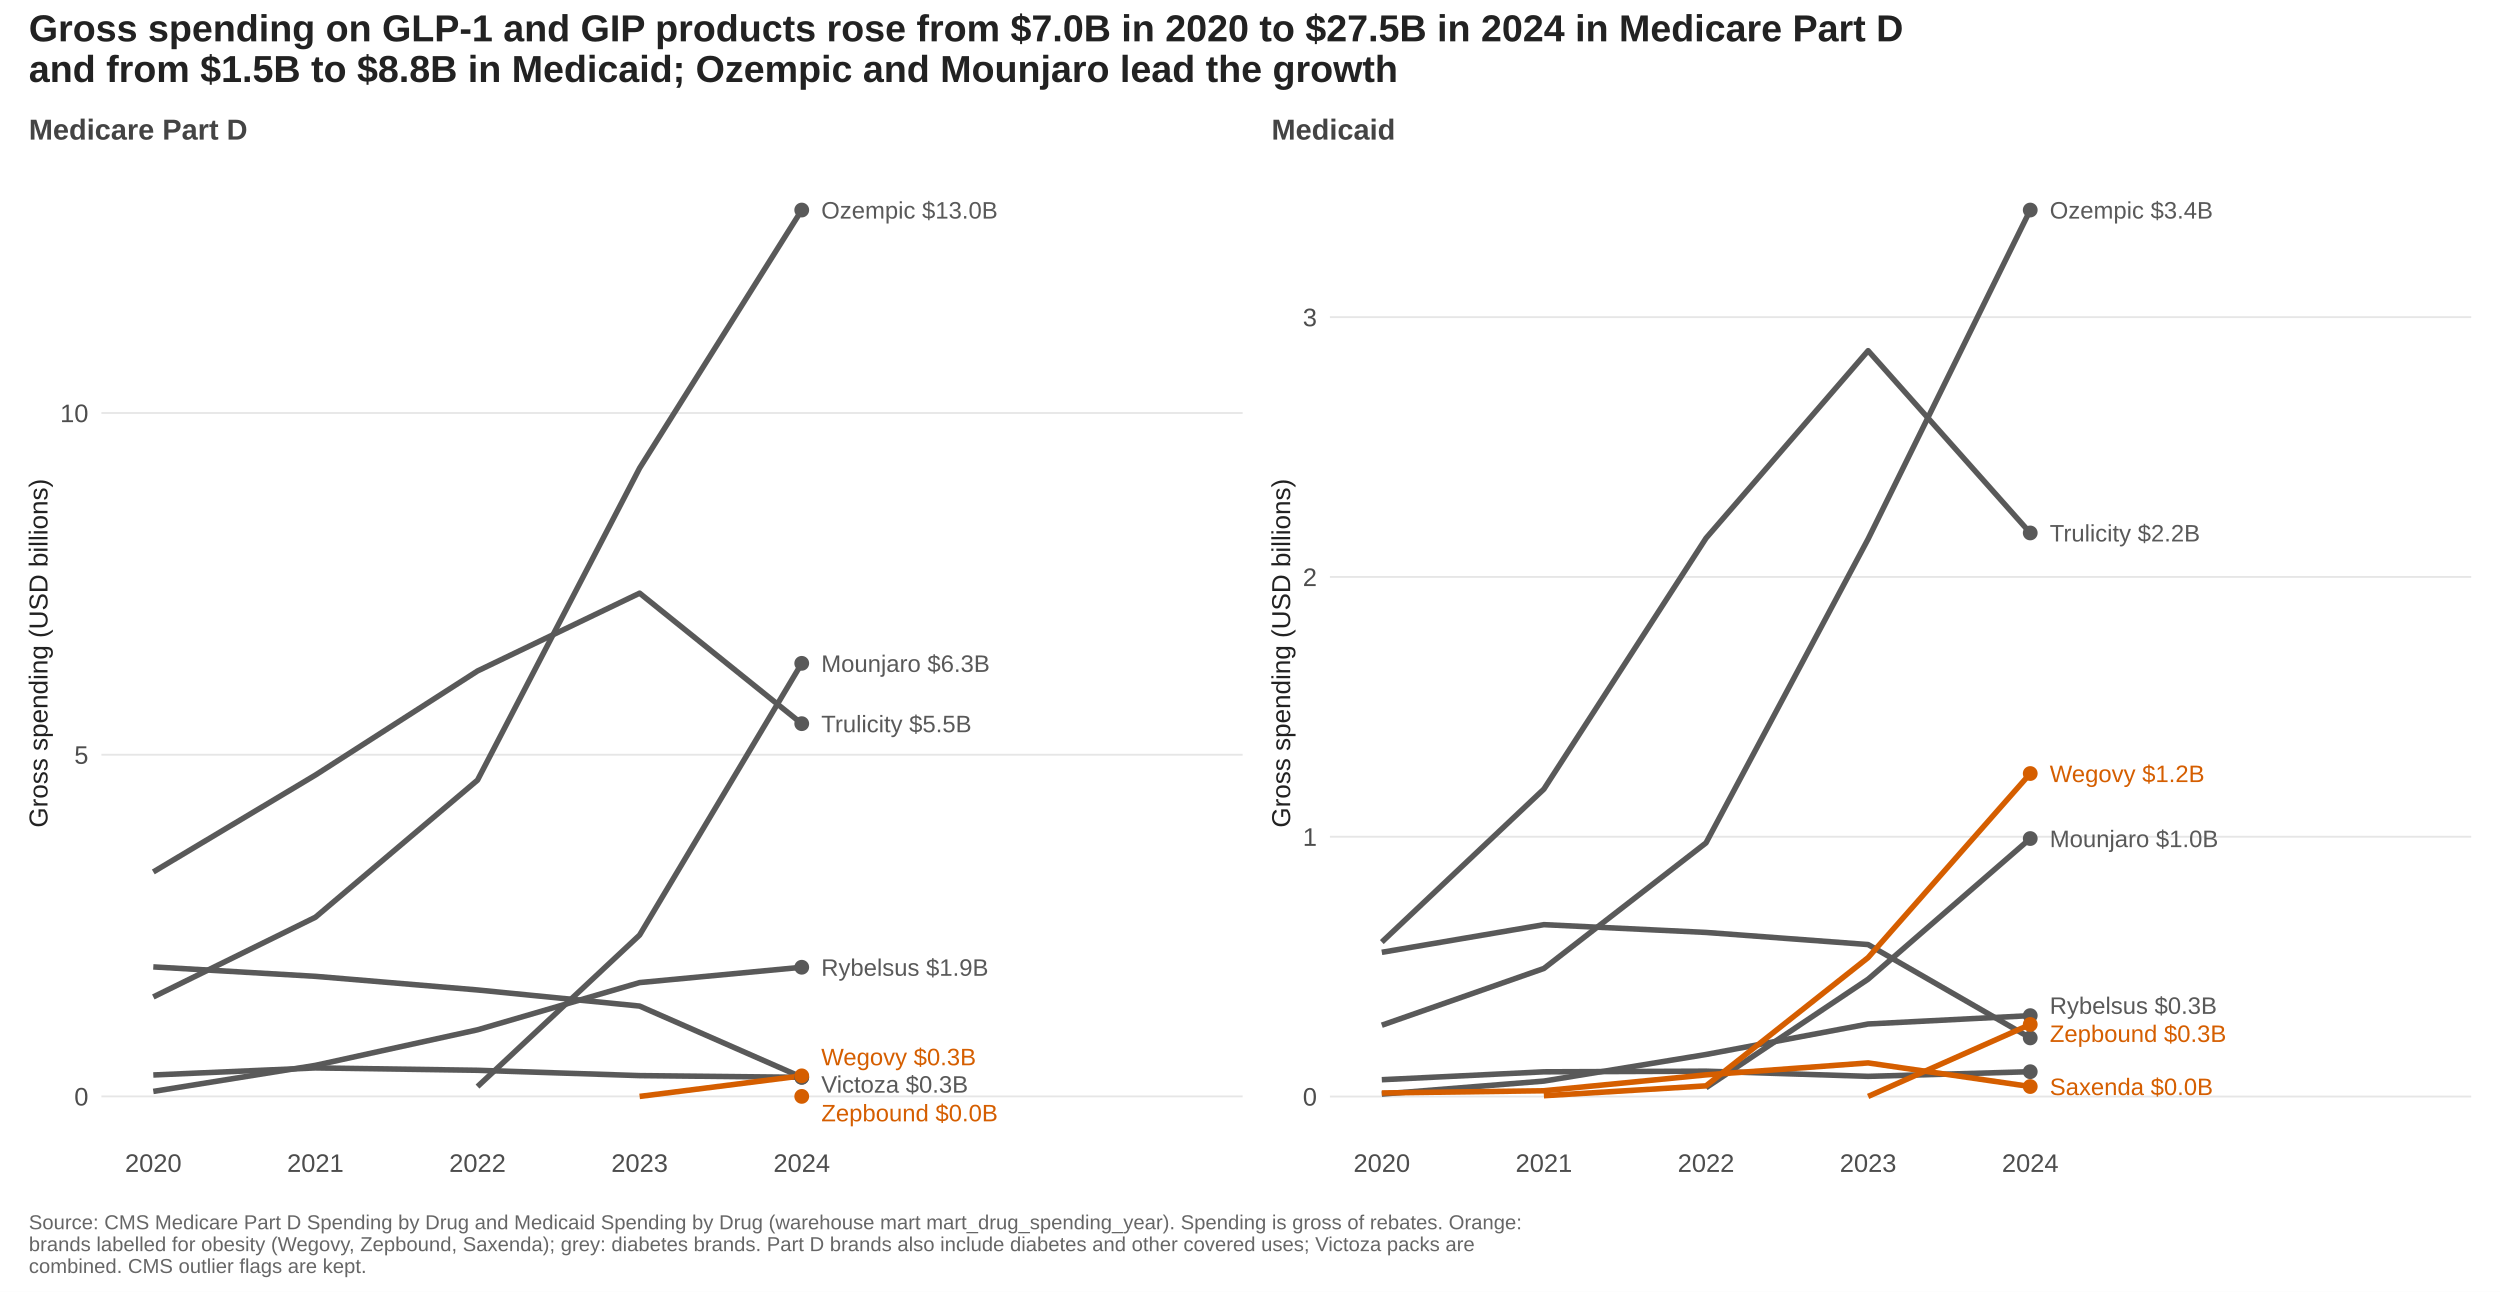
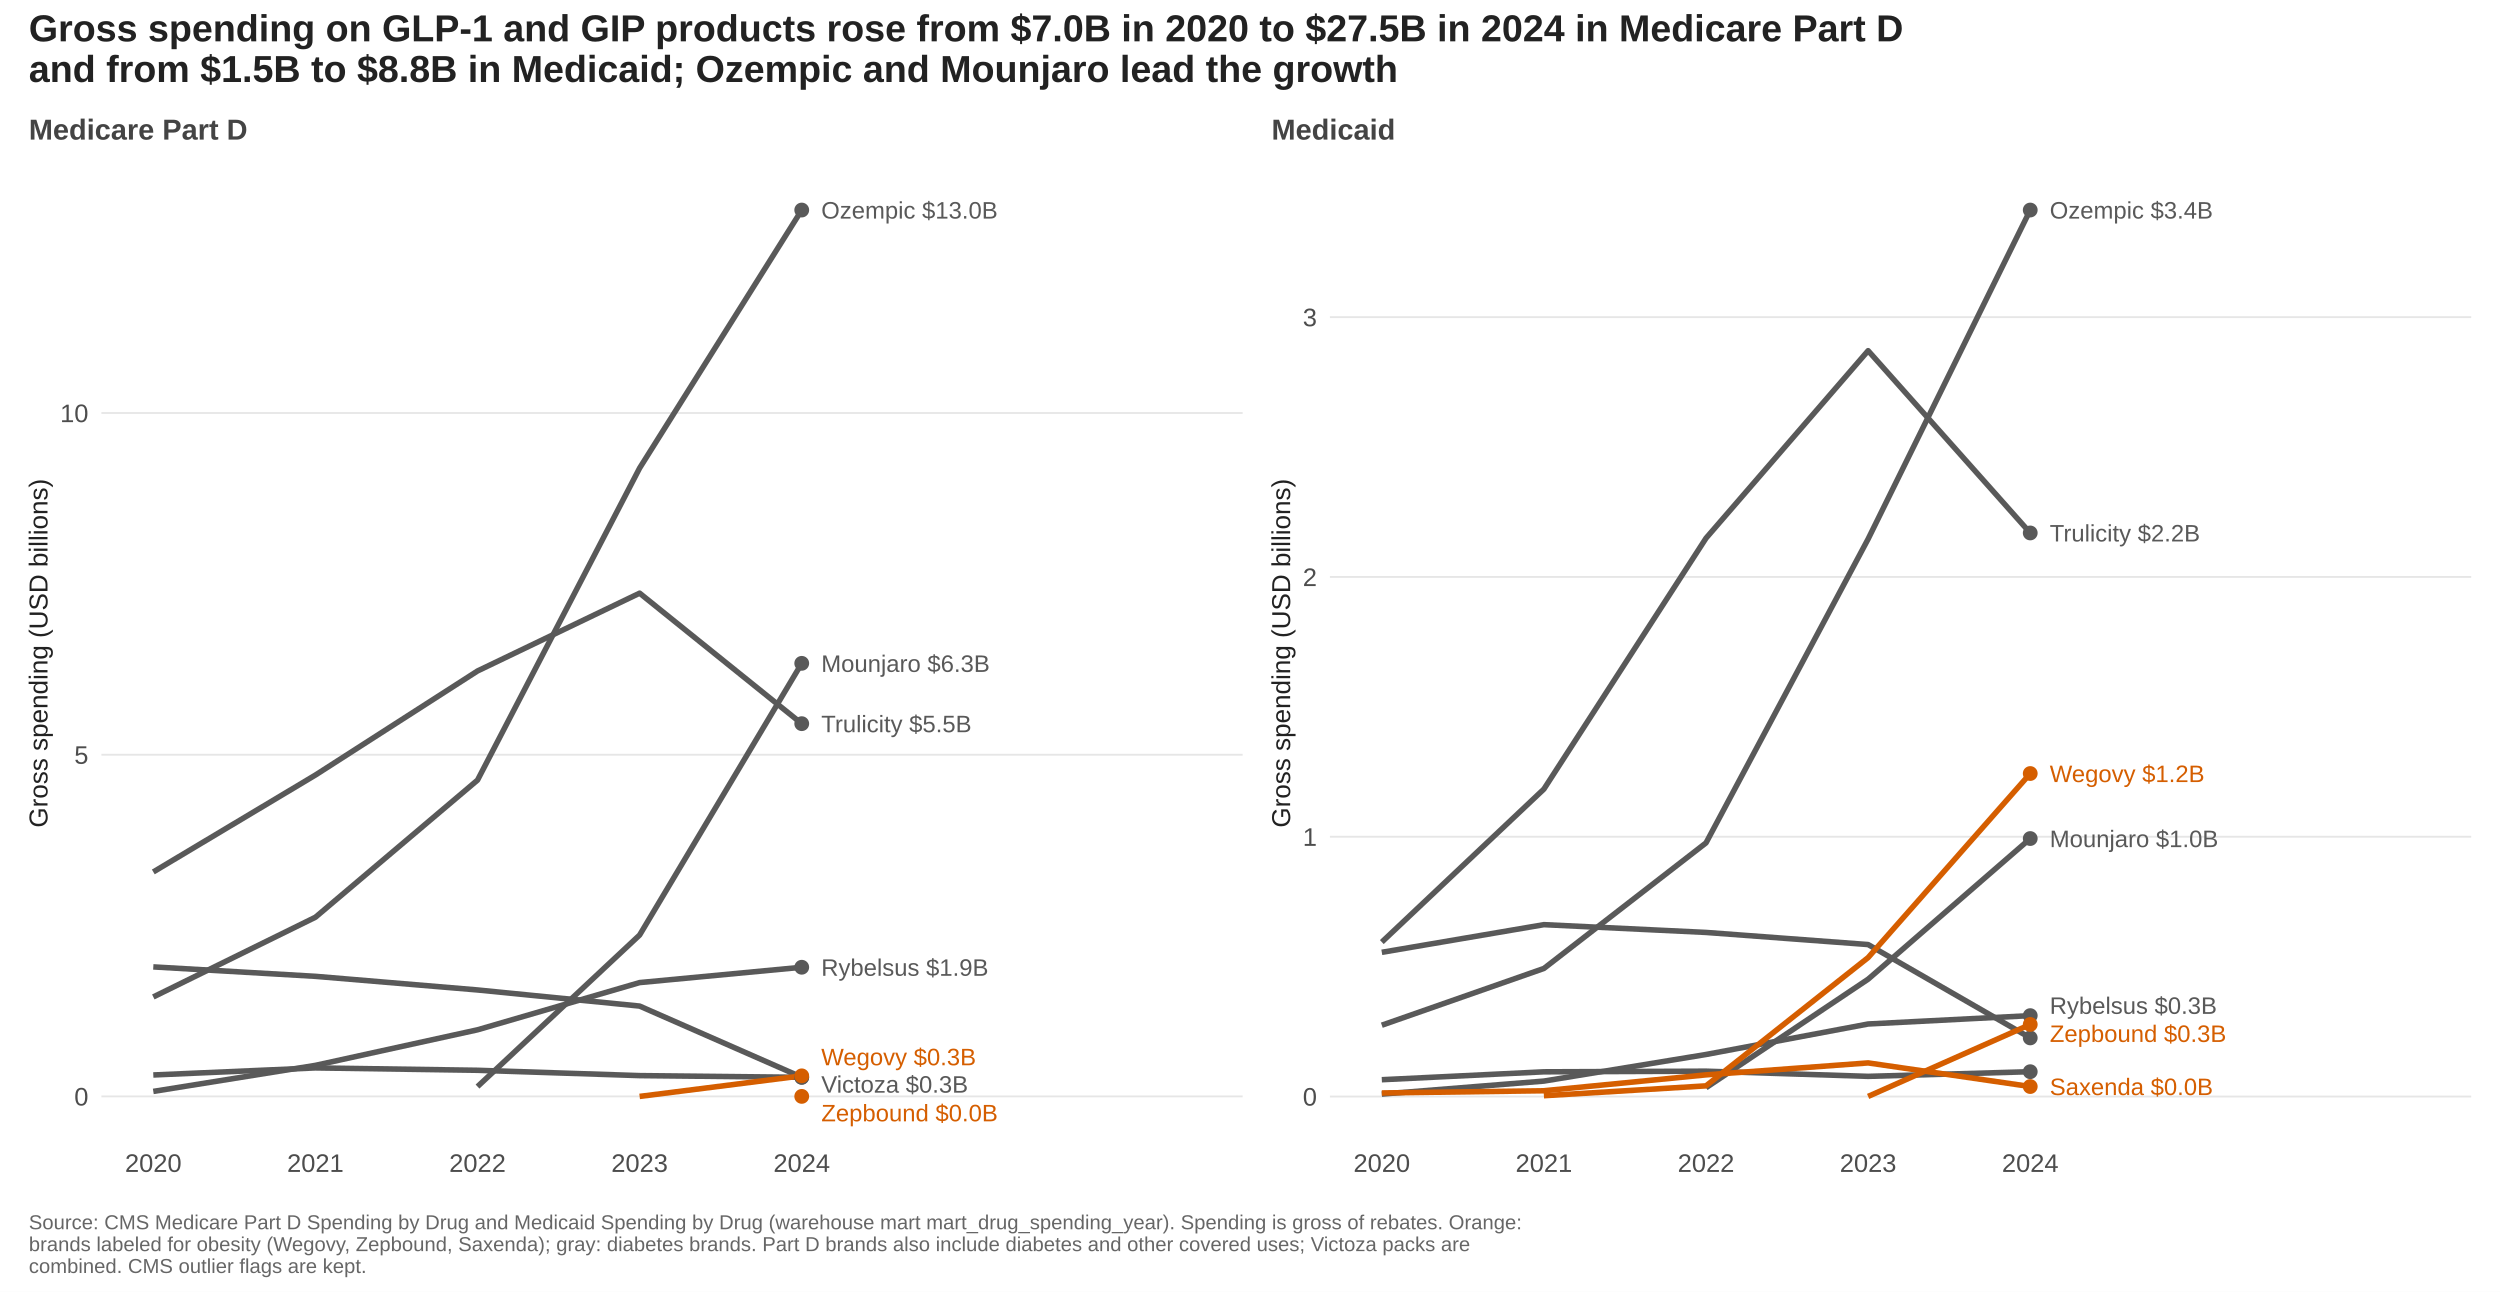
<svg xmlns="http://www.w3.org/2000/svg" width="864.00pt" height="446.40pt" viewBox="0 0 864.00 446.40">
  <g class="svglite">
    <defs>
      <style type="text/css">
    .svglite line, .svglite polyline, .svglite polygon, .svglite path, .svglite rect, .svglite circle {
      fill: none;
      stroke: #000000;
      stroke-linecap: round;
      stroke-linejoin: round;
      stroke-miterlimit: 10.00;
    }
    .svglite text {
      white-space: pre;
    }
    .svglite g.glyphgroup path {
      fill: inherit;
      stroke: none;
    }
  </style>
    </defs>
    <rect width="100%" height="100%" style="stroke: none; fill: #FFFFFF;" />
    <defs>
      <clipPath id="cpMC4wMHw4NjQuMDB8MC4wMHw0NDYuNDA=">
        <rect x="0.00" y="0.00" width="864.00" height="446.40" />
      </clipPath>
    </defs>
    <g clip-path="url(#cpMC4wMHw4NjQuMDB8MC4wMHw0NDYuNDA=)">
      <rect x="0" y="0.00" width="864.00" height="446.40" style="stroke-width: 0.97; stroke: none; fill: #FFFFFF;" />
    </g>
    <defs>
      <clipPath id="cpMzUuMDV8ODU0LjA0fDU3LjI3fDM5NC4yMw==">
        <rect x="35.05" y="57.27" width="818.99" height="336.96" />
      </clipPath>
    </defs>
    <g clip-path="url(#cpMzUuMDV8ODU0LjA0fDU3LjI3fDM5NC4yMw==)">
</g>
    <g clip-path="url(#cpMC4wMHw4NjQuMDB8MC4wMHw0NDYuNDA=)">
</g>
    <defs>
      <clipPath id="cpNC45OHw0MzQuNDV8MzUuMDV8NDExLjg1">
        <rect x="4.98" y="35.05" width="429.46" height="376.80" />
      </clipPath>
    </defs>
    <g clip-path="url(#cpNC45OHw0MzQuNDV8MzUuMDV8NDExLjg1)">
      <rect x="4.98" y="35.05" width="429.46" height="376.80" style="stroke-width: 0.97; stroke: none; fill: #FFFFFF;" />
    </g>
    <g clip-path="url(#cpMC4wMHw4NjQuMDB8MC4wMHw0NDYuNDA=)">
</g>
    <defs>
      <clipPath id="cpNDM0LjQ1fDg1OS4wMnwzNS4wNXw0MTEuODU=">
        <rect x="434.45" y="35.05" width="424.57" height="376.80" />
      </clipPath>
    </defs>
    <g clip-path="url(#cpNDM0LjQ1fDg1OS4wMnwzNS4wNXw0MTEuODU=)">
      <rect x="434.45" y="35.05" width="424.57" height="376.80" style="stroke-width: 0.97; stroke: none; fill: #FFFFFF;" />
    </g>
    <g clip-path="url(#cpMC4wMHw4NjQuMDB8MC4wMHw0NDYuNDA=)">
</g>
    <defs>
      <clipPath id="cpMzUuMDV8NDI5LjQ2fDU3LjI3fDM5NC4yMw==">
        <rect x="35.05" y="57.27" width="394.42" height="336.96" />
      </clipPath>
    </defs>
    <g clip-path="url(#cpMzUuMDV8NDI5LjQ2fDU3LjI3fDM5NC4yMw==)">
      <polyline points="35.05,378.92 429.46,378.92 " style="stroke-width: 0.64; stroke: #E6E6E6; stroke-linecap: butt;" />
      <polyline points="35.05,260.83 429.46,260.83 " style="stroke-width: 0.64; stroke: #E6E6E6; stroke-linecap: butt;" />
      <polyline points="35.05,142.74 429.46,142.74 " style="stroke-width: 0.64; stroke: #E6E6E6; stroke-linecap: butt;" />
      <polyline points="165.03,375.52 221.05,323.15 277.08,229.25 " style="stroke-width: 1.92; stroke: #595959; stroke-linecap: butt;" />
      <polyline points="52.98,371.51 109.00,369.07 165.03,369.89 221.05,371.73 277.08,372.32 " style="stroke-width: 1.92; stroke: #595959; stroke-linecap: butt;" />
      <polyline points="52.98,344.54 109.00,317.00 165.03,269.61 221.05,161.77 277.08,72.59 " style="stroke-width: 1.92; stroke: #595959; stroke-linecap: butt;" />
      <polyline points="52.98,377.19 109.00,368.19 165.03,355.90 221.05,339.58 277.08,334.28 " style="stroke-width: 1.92; stroke: #595959; stroke-linecap: butt;" />
      <polyline points="52.98,301.34 109.00,267.86 165.03,231.89 221.05,205.00 277.08,250.10 " style="stroke-width: 1.92; stroke: #595959; stroke-linecap: butt;" />
      <polyline points="52.98,334.16 109.00,337.42 165.03,342.13 221.05,347.70 277.08,372.29 " style="stroke-width: 1.92; stroke: #595959; stroke-linecap: butt;" />
      <polyline points="221.05,378.92 277.08,371.81 " style="stroke-width: 1.92; stroke: #D55E00; stroke-linecap: butt;" />
      <circle cx="277.08" cy="229.25" r="2.24" style="stroke-width: 0.64; stroke: #595959; fill: #595959;" />
      <circle cx="277.08" cy="372.32" r="2.24" style="stroke-width: 0.64; stroke: #595959; fill: #595959;" />
      <circle cx="277.08" cy="72.59" r="2.24" style="stroke-width: 0.64; stroke: #595959; fill: #595959;" />
      <circle cx="277.08" cy="334.28" r="2.24" style="stroke-width: 0.64; stroke: #595959; fill: #595959;" />
      <circle cx="277.08" cy="250.10" r="2.24" style="stroke-width: 0.64; stroke: #595959; fill: #595959;" />
      <circle cx="277.08" cy="372.29" r="2.24" style="stroke-width: 0.64; stroke: #595959; fill: #595959;" />
      <circle cx="277.08" cy="371.81" r="2.24" style="stroke-width: 0.64; stroke: #D55E00; fill: #D55E00;" />
      <circle cx="277.08" cy="378.91" r="2.24" style="stroke-width: 0.64; stroke: #D55E00; fill: #D55E00;" />
      <text x="283.83" y="232.21" style="font-size: 8.25px;fill: #595959; font-family: &quot;Arial&quot;;" textLength="58.30px" lengthAdjust="spacingAndGlyphs">Mounjaro $6.3B</text>
      <text x="283.82" y="75.54" style="font-size: 8.25px;fill: #595959; font-family: &quot;Arial&quot;;" textLength="61.03px" lengthAdjust="spacingAndGlyphs">Ozempic $13.0B</text>
      <text x="283.82" y="337.24" style="font-size: 8.25px;fill: #595959; font-family: &quot;Arial&quot;;" textLength="57.81px" lengthAdjust="spacingAndGlyphs">Rybelsus $1.9B</text>
      <text x="283.81" y="253.06" style="font-size: 8.25px;fill: #595959; font-family: &quot;Arial&quot;;" textLength="51.98px" lengthAdjust="spacingAndGlyphs">Trulicity $5.5B</text>
      <text x="283.82" y="377.63" style="font-size: 8.25px;fill: #595959; font-family: &quot;Arial&quot;;" textLength="50.78px" lengthAdjust="spacingAndGlyphs">Victoza $0.3B</text>
      <text x="283.82" y="368.16" style="font-size: 8.25px;fill: #D55E00; font-family: &quot;Arial&quot;;" textLength="53.53px" lengthAdjust="spacingAndGlyphs">Wegovy $0.3B</text>
      <text x="283.84" y="387.53" style="font-size: 8.25px;fill: #D55E00; font-family: &quot;Arial&quot;;" textLength="61.08px" lengthAdjust="spacingAndGlyphs">Zepbound $0.0B</text>
    </g>
    <g clip-path="url(#cpMC4wMHw4NjQuMDB8MC4wMHw0NDYuNDA=)">
      <text x="30.56" y="382.07" text-anchor="end" style="font-size: 8.80px;fill: #4D4D4D; font-family: &quot;Arial&quot;;" textLength="4.89px" lengthAdjust="spacingAndGlyphs">0</text>
      <text x="30.56" y="263.98" text-anchor="end" style="font-size: 8.80px;fill: #4D4D4D; font-family: &quot;Arial&quot;;" textLength="4.89px" lengthAdjust="spacingAndGlyphs">5</text>
      <text x="30.56" y="145.89" text-anchor="end" style="font-size: 8.80px;fill: #4D4D4D; font-family: &quot;Arial&quot;;" textLength="9.78px" lengthAdjust="spacingAndGlyphs">10</text>
      <text x="52.98" y="405.02" text-anchor="middle" style="font-size: 8.80px;fill: #4D4D4D; font-family: &quot;Arial&quot;;" textLength="19.56px" lengthAdjust="spacingAndGlyphs">2020</text>
      <text x="109.00" y="405.02" text-anchor="middle" style="font-size: 8.80px;fill: #4D4D4D; font-family: &quot;Arial&quot;;" textLength="19.56px" lengthAdjust="spacingAndGlyphs">2021</text>
      <text x="165.03" y="405.02" text-anchor="middle" style="font-size: 8.80px;fill: #4D4D4D; font-family: &quot;Arial&quot;;" textLength="19.56px" lengthAdjust="spacingAndGlyphs">2022</text>
      <text x="221.05" y="405.02" text-anchor="middle" style="font-size: 8.80px;fill: #4D4D4D; font-family: &quot;Arial&quot;;" textLength="19.56px" lengthAdjust="spacingAndGlyphs">2023</text>
      <text x="277.08" y="405.02" text-anchor="middle" style="font-size: 8.80px;fill: #4D4D4D; font-family: &quot;Arial&quot;;" textLength="19.56px" lengthAdjust="spacingAndGlyphs">2024</text>
      <text transform="translate(16.41,225.75) rotate(-90)" text-anchor="middle" style="font-size: 9.00px;fill: #222222; font-family: &quot;Arial&quot;;" textLength="120.50px" lengthAdjust="spacingAndGlyphs">Gross spending (USD billions)</text>
      <text x="9.96" y="48.25" style="font-size: 10.00px; font-weight: bold;fill: #444444; font-family: &quot;Arial&quot;;" textLength="75.59px" lengthAdjust="spacingAndGlyphs">Medicare Part D</text>
    </g>
    <defs>
      <clipPath id="cpNDU5LjYyfDg1NC4wNHw1Ny4yN3wzOTQuMjM=">
        <rect x="459.62" y="57.27" width="394.42" height="336.96" />
      </clipPath>
    </defs>
    <g clip-path="url(#cpNDU5LjYyfDg1NC4wNHw1Ny4yN3wzOTQuMjM=)">
      <polyline points="459.62,378.96 854.04,378.96 " style="stroke-width: 0.64; stroke: #E6E6E6; stroke-linecap: butt;" />
      <polyline points="459.62,289.17 854.04,289.17 " style="stroke-width: 0.64; stroke: #E6E6E6; stroke-linecap: butt;" />
      <polyline points="459.62,199.39 854.04,199.39 " style="stroke-width: 0.64; stroke: #E6E6E6; stroke-linecap: butt;" />
      <polyline points="459.62,109.60 854.04,109.60 " style="stroke-width: 0.64; stroke: #E6E6E6; stroke-linecap: butt;" />
      <polyline points="589.60,375.91 645.62,338.41 701.65,289.80 " style="stroke-width: 1.92; stroke: #595959; stroke-linecap: butt;" />
      <polyline points="477.55,373.15 533.57,370.42 589.60,370.20 645.62,371.99 701.65,370.38 " style="stroke-width: 1.92; stroke: #595959; stroke-linecap: butt;" />
      <polyline points="477.55,354.31 533.57,334.70 589.60,291.30 645.62,186.28 701.65,72.59 " style="stroke-width: 1.92; stroke: #595959; stroke-linecap: butt;" />
      <polyline points="477.55,378.12 533.57,373.62 589.60,364.43 645.62,353.89 701.65,351.00 " style="stroke-width: 1.92; stroke: #595959; stroke-linecap: butt;" />
      <polyline points="477.55,377.73 533.57,376.96 589.60,371.47 645.62,367.34 701.65,375.51 " style="stroke-width: 1.92; stroke: #D55E00; stroke-linecap: butt;" />
      <polyline points="477.55,325.58 533.57,272.71 589.60,185.99 645.62,121.20 701.65,184.19 " style="stroke-width: 1.92; stroke: #595959; stroke-linecap: butt;" />
      <polyline points="477.55,329.12 533.57,319.56 589.60,322.25 645.62,326.44 701.65,358.70 " style="stroke-width: 1.92; stroke: #595959; stroke-linecap: butt;" />
      <polyline points="533.57,378.68 589.60,375.27 645.62,330.94 701.65,267.33 " style="stroke-width: 1.92; stroke: #D55E00; stroke-linecap: butt;" />
      <polyline points="645.62,378.92 701.65,354.05 " style="stroke-width: 1.92; stroke: #D55E00; stroke-linecap: butt;" />
      <circle cx="701.65" cy="289.80" r="2.24" style="stroke-width: 0.64; stroke: #595959; fill: #595959;" />
      <circle cx="701.65" cy="370.38" r="2.24" style="stroke-width: 0.64; stroke: #595959; fill: #595959;" />
      <circle cx="701.65" cy="72.59" r="2.24" style="stroke-width: 0.64; stroke: #595959; fill: #595959;" />
      <circle cx="701.65" cy="351.00" r="2.24" style="stroke-width: 0.64; stroke: #595959; fill: #595959;" />
      <circle cx="701.65" cy="375.51" r="2.24" style="stroke-width: 0.64; stroke: #D55E00; fill: #D55E00;" />
      <circle cx="701.65" cy="184.19" r="2.24" style="stroke-width: 0.64; stroke: #595959; fill: #595959;" />
      <circle cx="701.65" cy="358.70" r="2.24" style="stroke-width: 0.64; stroke: #595959; fill: #595959;" />
      <circle cx="701.65" cy="267.33" r="2.24" style="stroke-width: 0.64; stroke: #D55E00; fill: #D55E00;" />
      <circle cx="701.65" cy="354.05" r="2.24" style="stroke-width: 0.64; stroke: #D55E00; fill: #D55E00;" />
      <text x="708.40" y="292.76" style="font-size: 8.25px;fill: #595959; font-family: &quot;Arial&quot;;" textLength="58.30px" lengthAdjust="spacingAndGlyphs">Mounjaro $1.0B</text>
      <text x="708.39" y="75.54" style="font-size: 8.25px;fill: #595959; font-family: &quot;Arial&quot;;" textLength="56.44px" lengthAdjust="spacingAndGlyphs">Ozempic $3.4B</text>
      <text x="708.39" y="350.40" style="font-size: 8.25px;fill: #595959; font-family: &quot;Arial&quot;;" textLength="57.81px" lengthAdjust="spacingAndGlyphs">Rybelsus $0.3B</text>
      <text x="708.40" y="378.46" style="font-size: 8.25px;fill: #D55E00; font-family: &quot;Arial&quot;;" textLength="56.47px" lengthAdjust="spacingAndGlyphs">Saxenda $0.0B</text>
      <text x="708.38" y="187.14" style="font-size: 8.25px;fill: #595959; font-family: &quot;Arial&quot;;" textLength="51.98px" lengthAdjust="spacingAndGlyphs">Trulicity $2.2B</text>
      <text x="708.39" y="270.29" style="font-size: 8.25px;fill: #D55E00; font-family: &quot;Arial&quot;;" textLength="53.53px" lengthAdjust="spacingAndGlyphs">Wegovy $1.2B</text>
      <text x="708.41" y="360.10" style="font-size: 8.25px;fill: #D55E00; font-family: &quot;Arial&quot;;" textLength="61.08px" lengthAdjust="spacingAndGlyphs">Zepbound $0.3B</text>
    </g>
    <g clip-path="url(#cpMC4wMHw4NjQuMDB8MC4wMHw0NDYuNDA=)">
      <text x="455.14" y="382.11" text-anchor="end" style="font-size: 8.80px;fill: #4D4D4D; font-family: &quot;Arial&quot;;" textLength="4.89px" lengthAdjust="spacingAndGlyphs">0</text>
      <text x="455.14" y="292.32" text-anchor="end" style="font-size: 8.80px;fill: #4D4D4D; font-family: &quot;Arial&quot;;" textLength="4.89px" lengthAdjust="spacingAndGlyphs">1</text>
      <text x="455.14" y="202.54" text-anchor="end" style="font-size: 8.80px;fill: #4D4D4D; font-family: &quot;Arial&quot;;" textLength="4.89px" lengthAdjust="spacingAndGlyphs">2</text>
      <text x="455.14" y="112.75" text-anchor="end" style="font-size: 8.80px;fill: #4D4D4D; font-family: &quot;Arial&quot;;" textLength="4.89px" lengthAdjust="spacingAndGlyphs">3</text>
      <text x="477.55" y="405.02" text-anchor="middle" style="font-size: 8.80px;fill: #4D4D4D; font-family: &quot;Arial&quot;;" textLength="19.56px" lengthAdjust="spacingAndGlyphs">2020</text>
      <text x="533.57" y="405.02" text-anchor="middle" style="font-size: 8.80px;fill: #4D4D4D; font-family: &quot;Arial&quot;;" textLength="19.56px" lengthAdjust="spacingAndGlyphs">2021</text>
      <text x="589.60" y="405.02" text-anchor="middle" style="font-size: 8.80px;fill: #4D4D4D; font-family: &quot;Arial&quot;;" textLength="19.56px" lengthAdjust="spacingAndGlyphs">2022</text>
      <text x="645.62" y="405.02" text-anchor="middle" style="font-size: 8.80px;fill: #4D4D4D; font-family: &quot;Arial&quot;;" textLength="19.56px" lengthAdjust="spacingAndGlyphs">2023</text>
      <text x="701.65" y="405.02" text-anchor="middle" style="font-size: 8.80px;fill: #4D4D4D; font-family: &quot;Arial&quot;;" textLength="19.56px" lengthAdjust="spacingAndGlyphs">2024</text>
      <text transform="translate(445.87,225.75) rotate(-90)" text-anchor="middle" style="font-size: 9.00px;fill: #222222; font-family: &quot;Arial&quot;;" textLength="120.50px" lengthAdjust="spacingAndGlyphs">Gross spending (USD billions)</text>
      <text x="439.43" y="48.25" style="font-size: 10.00px; font-weight: bold;fill: #444444; font-family: &quot;Arial&quot;;" textLength="42.80px" lengthAdjust="spacingAndGlyphs">Medicaid</text>
      <text x="9.96" y="424.83" style="font-size: 7.00px;fill: #666666; font-family: &quot;Arial&quot;;" textLength="515.59px" lengthAdjust="spacingAndGlyphs">Source: CMS Medicare Part D Spending by Drug and Medicaid Spending by Drug (warehouse mart mart_drug_spending_year). Spending is gross of rebates. Orange:</text>
-       <text x="9.96" y="432.39" style="font-size: 7.00px;fill: #666666; font-family: &quot;Arial&quot;;" textLength="499.27px" lengthAdjust="spacingAndGlyphs">brands labelled for obesity (Wegovy, Zepbound, Saxenda); grey: diabetes brands. Part D brands also include diabetes and other covered uses; Victoza packs are</text>
+       <text x="9.96" y="432.39" style="font-size: 7.00px;fill: #666666; font-family: &quot;Arial&quot;;" textLength="497.70px" lengthAdjust="spacingAndGlyphs">brands labeled for obesity (Wegovy, Zepbound, Saxenda); gray: diabetes brands. Part D brands also include diabetes and other covered uses; Victoza packs are</text>
      <text x="9.96" y="439.95" style="font-size: 7.00px;fill: #666666; font-family: &quot;Arial&quot;;" textLength="116.64px" lengthAdjust="spacingAndGlyphs">combined. CMS outlier flags are kept.</text>
      <text x="9.96" y="14.29" style="font-size: 13.00px; font-weight: bold;fill: #222222; font-family: &quot;Arial&quot;;" textLength="647.80px" lengthAdjust="spacingAndGlyphs">Gross spending on GLP-1 and GIP products rose from $7.0B in 2020 to $27.5B in 2024 in Medicare Part D</text>
      <text x="9.96" y="28.33" style="font-size: 13.00px; font-weight: bold;fill: #222222; font-family: &quot;Arial&quot;;" textLength="473.09px" lengthAdjust="spacingAndGlyphs">and from $1.5B to $8.8B in Medicaid; Ozempic and Mounjaro lead the growth</text>
    </g>
  </g>
</svg>
